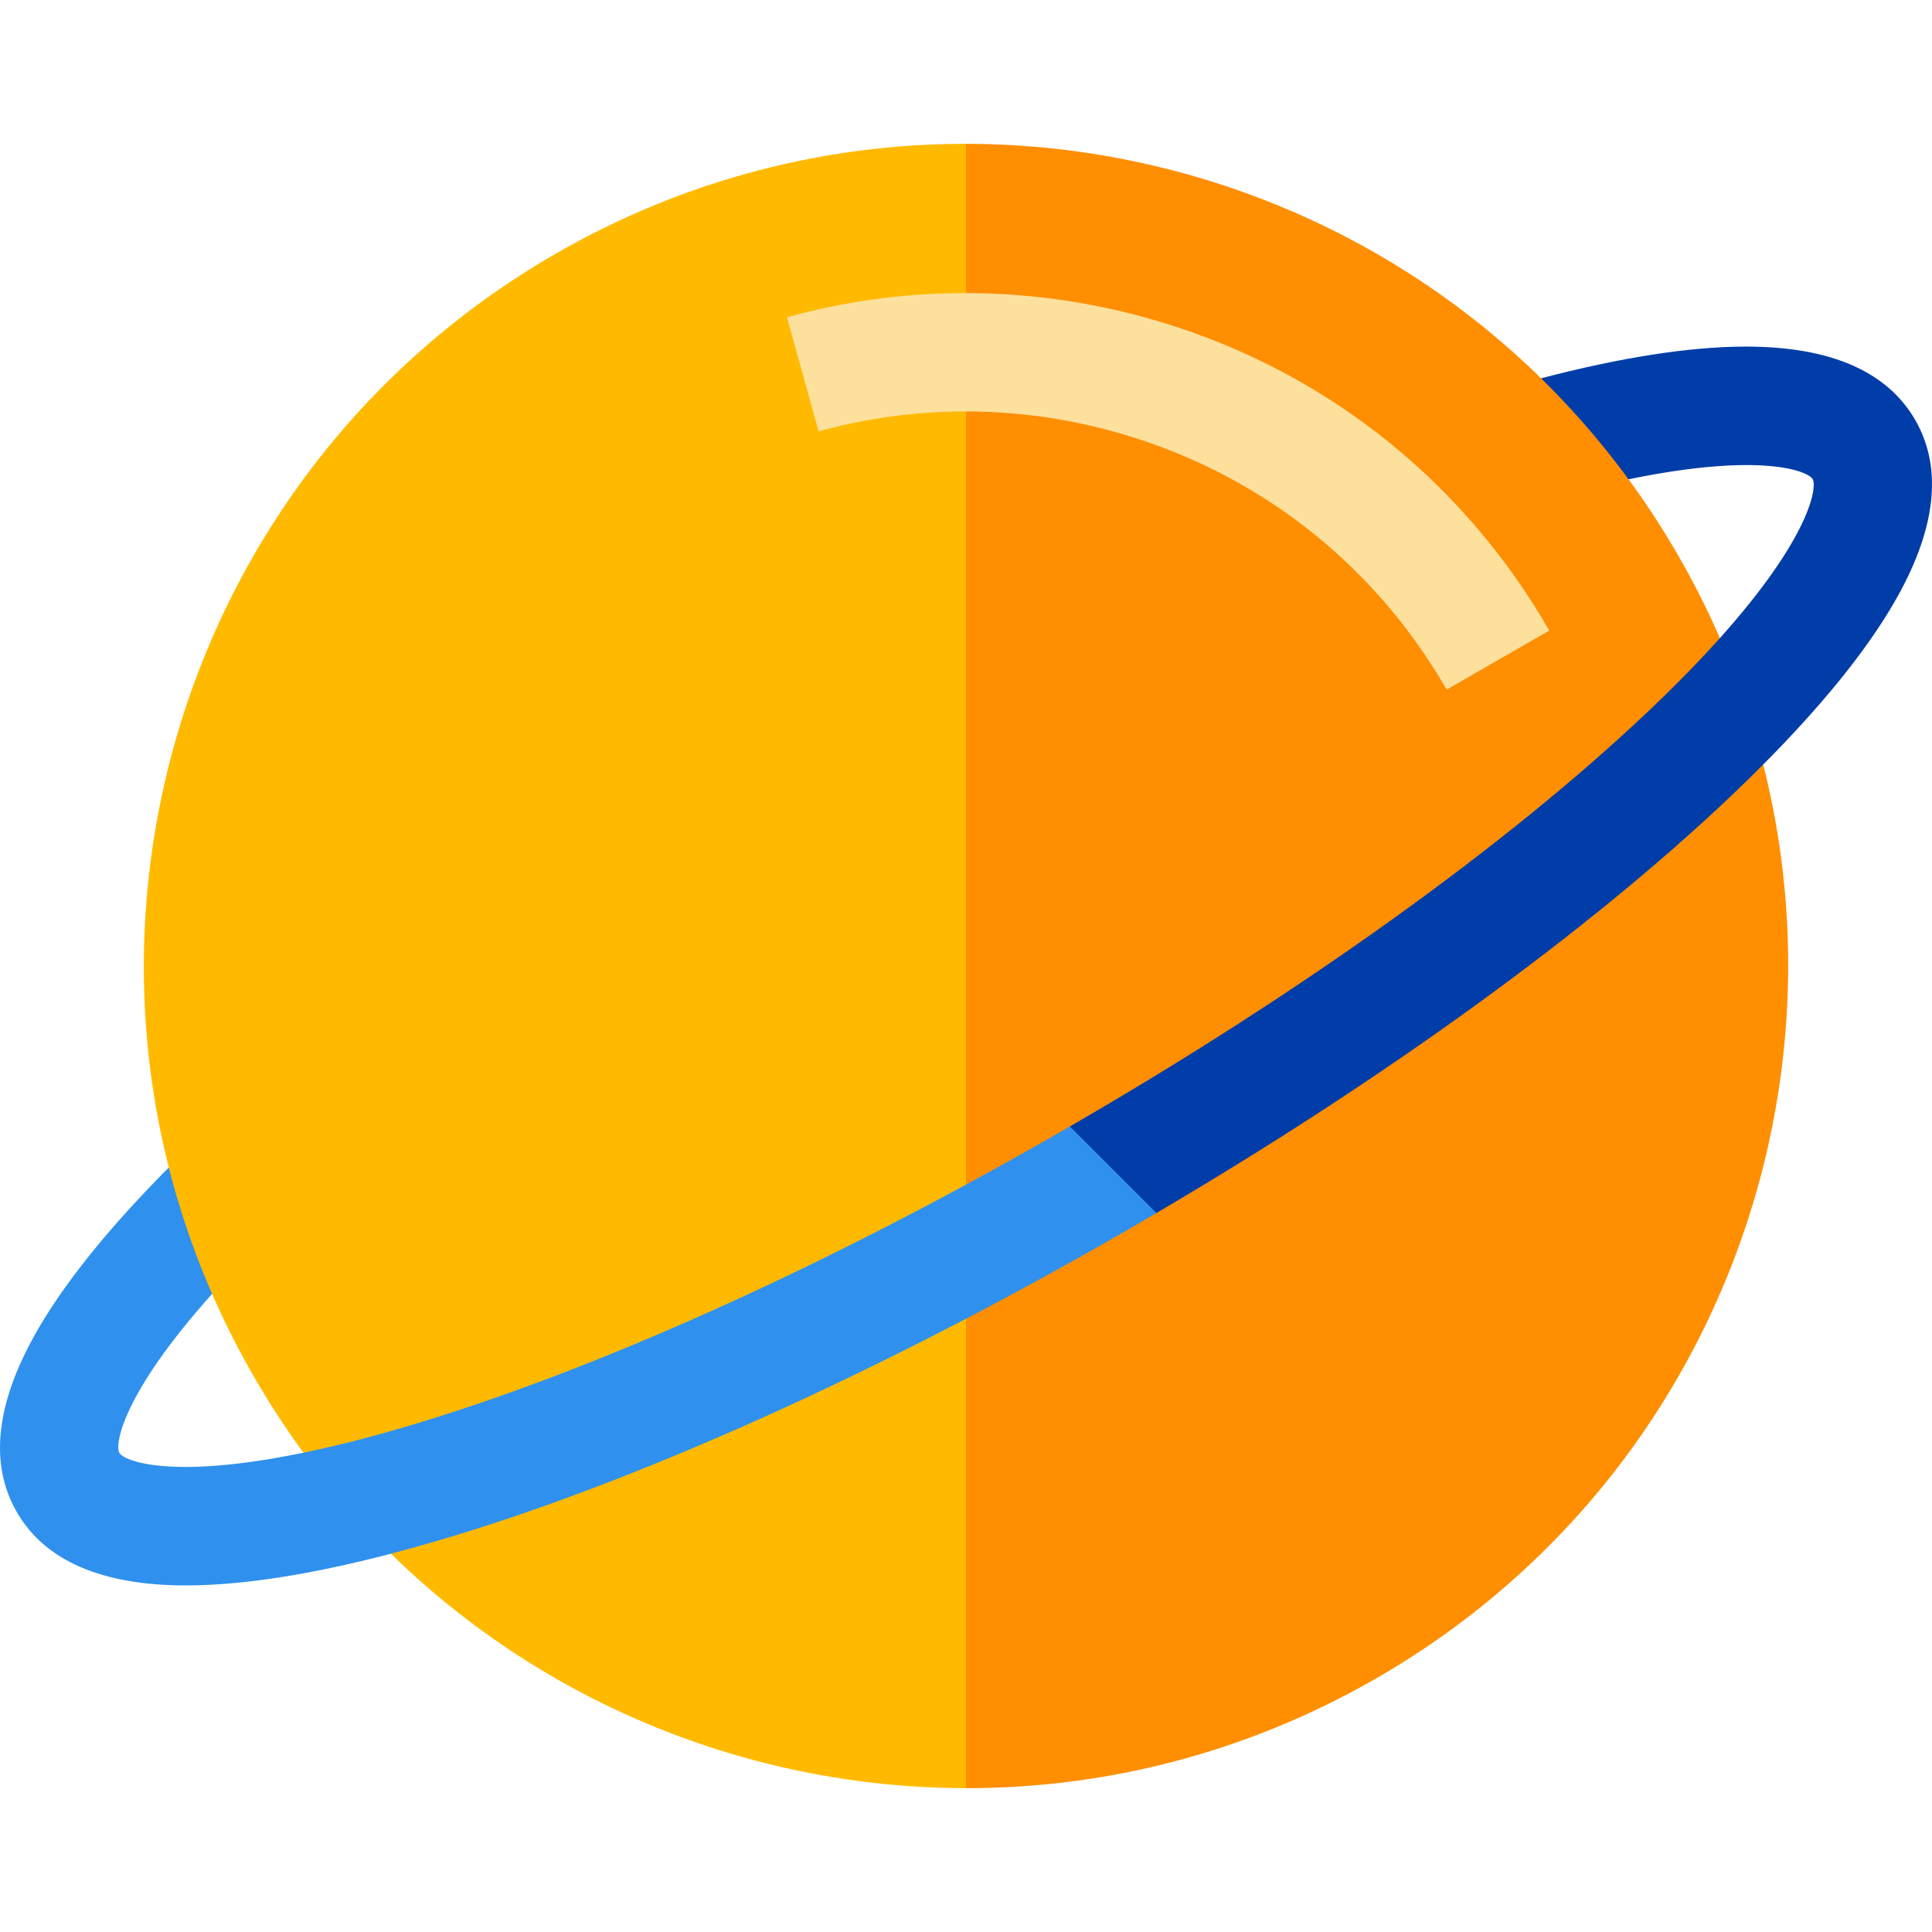
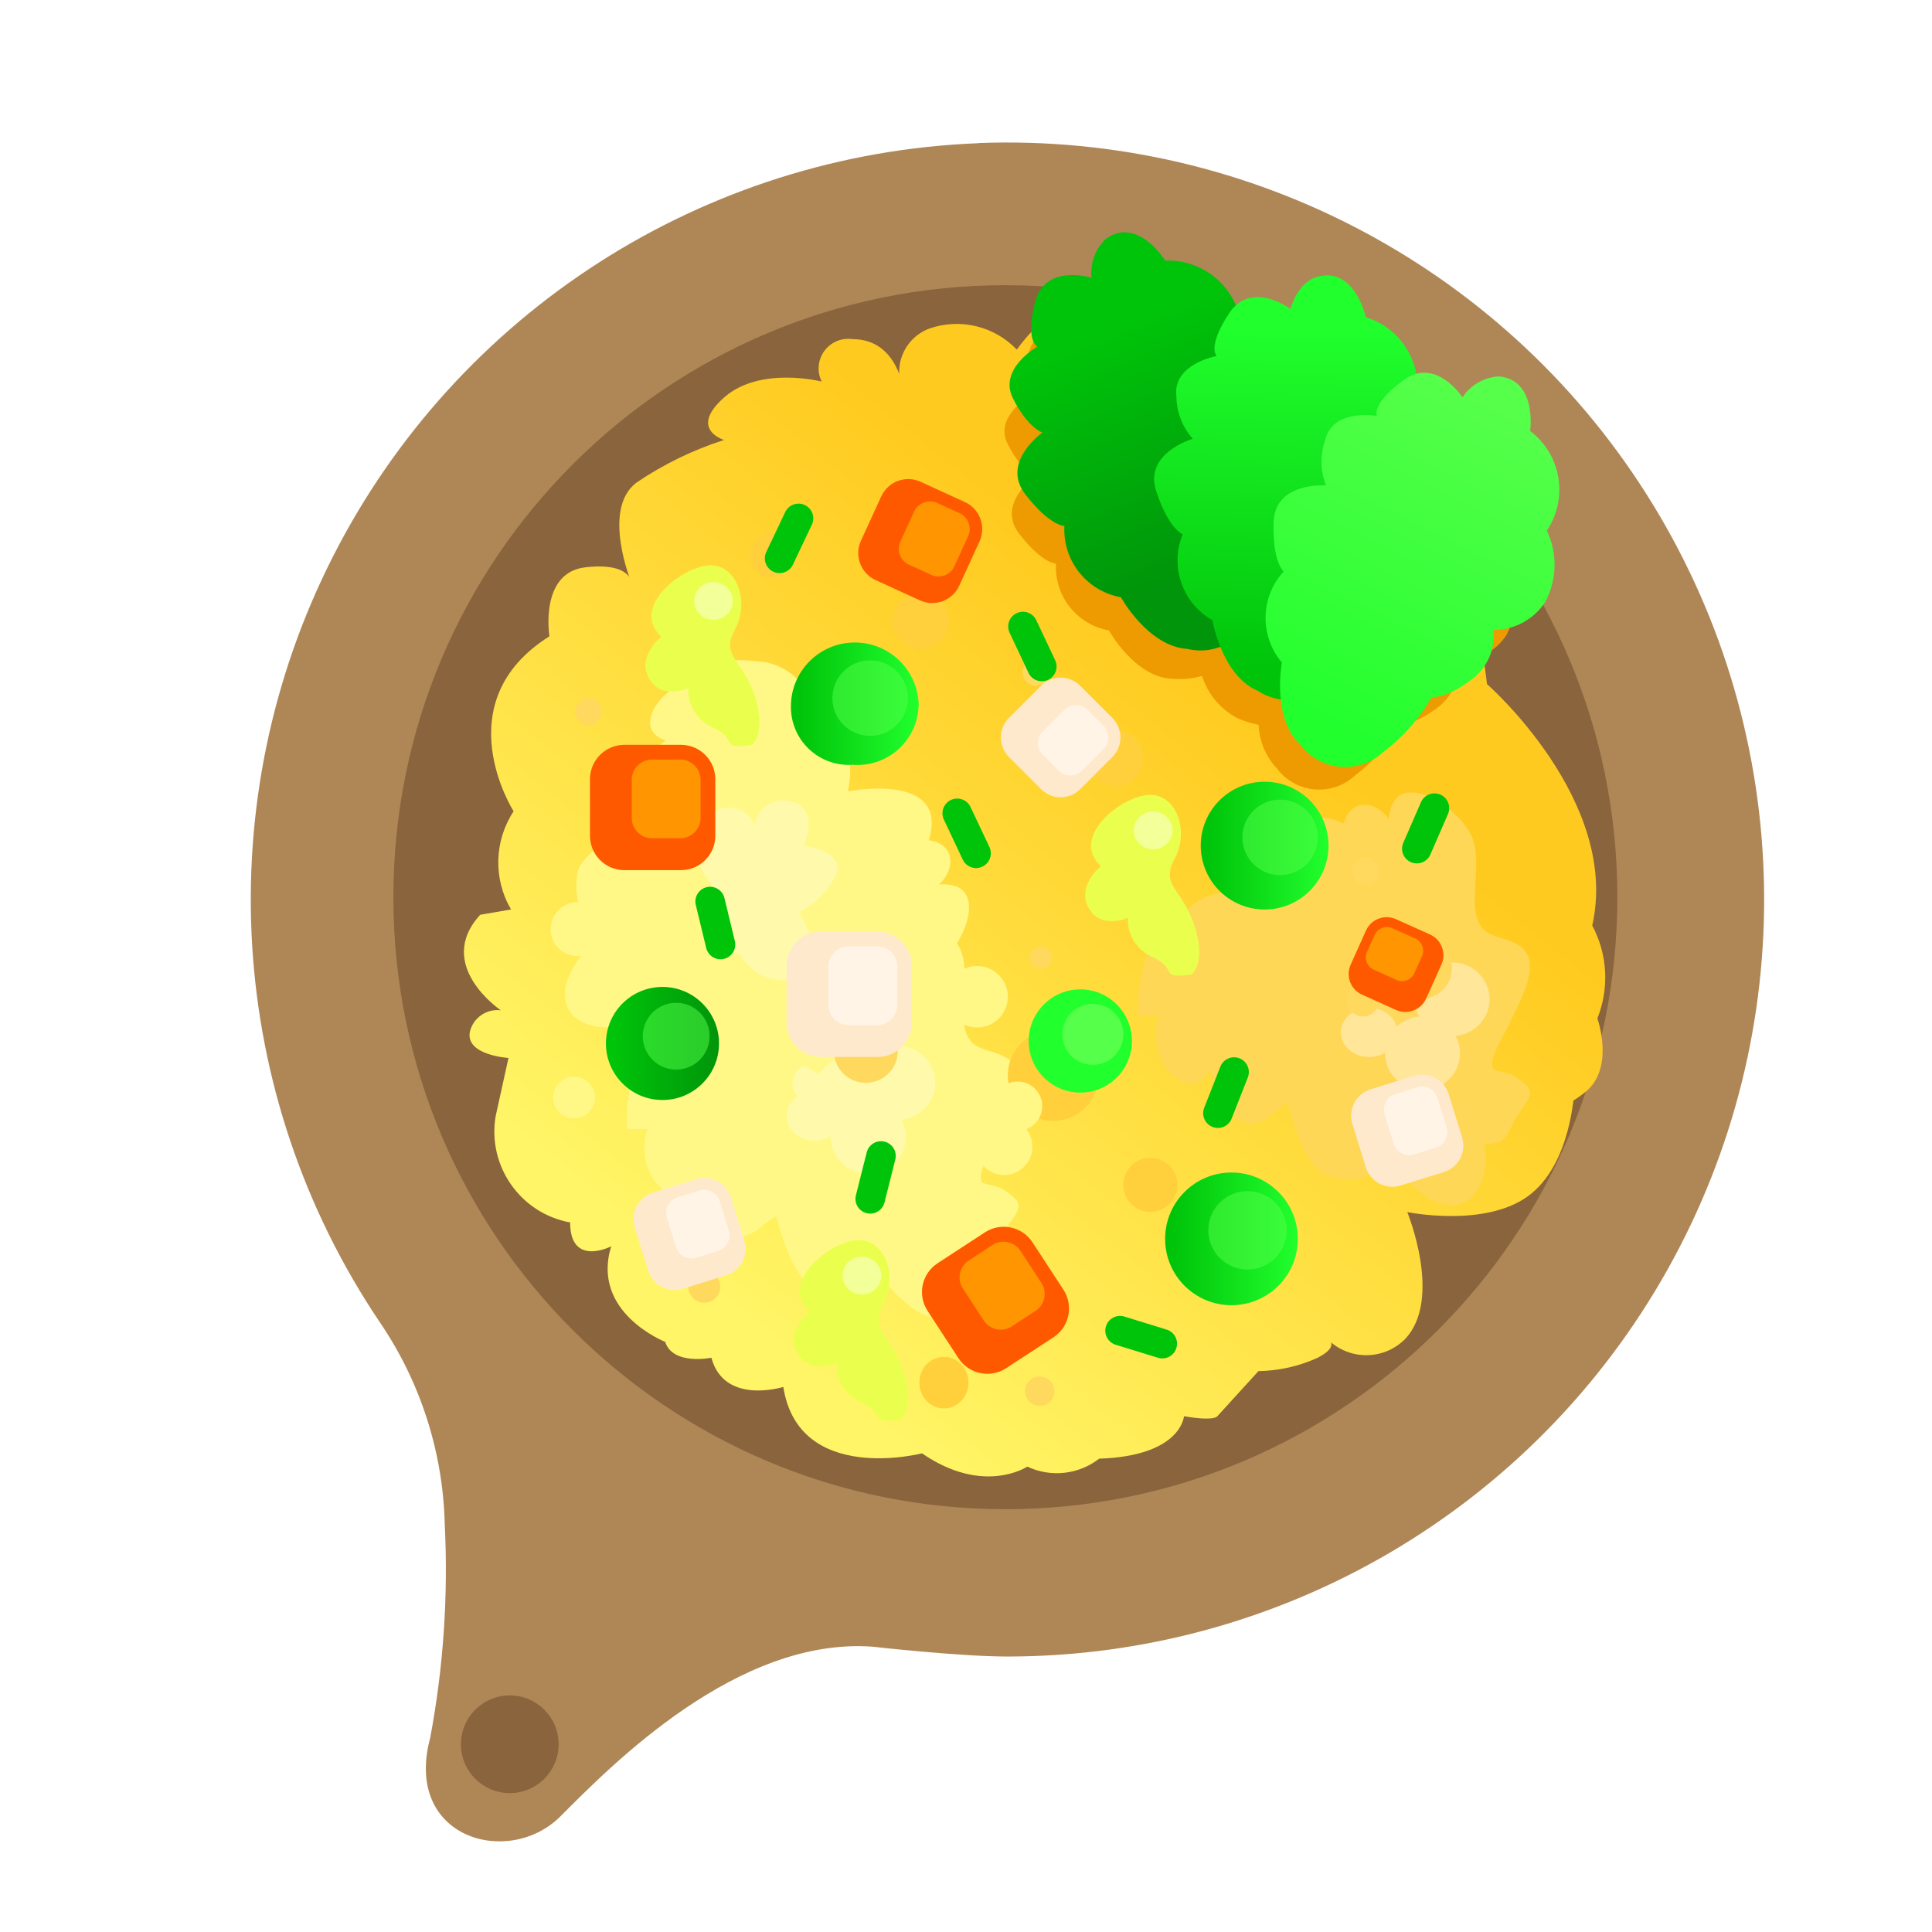
- <svg xmlns="http://www.w3.org/2000/svg" height="800px" width="800px" version="1.1" id="Layer_1" viewBox="0 0 512.001 512.001" xml:space="preserve">
-   <path style="fill:#003DA8;" d="M507.569,111.327c-7.433-12.924-22.52-19.476-44.847-19.476c-0.16,0-0.322,0-0.483,0.001  c-14.687,0.062-32.769,2.893-53.853,8.405l4.84,18.042l18.337,8.726c35.157-7.266,47.58-2.193,48.809-0.058  c1.227,2.135-0.633,15.421-24.592,42.151c4.789,10.975,8.611,22.175,11.479,33.497c15.408-15.492,26.969-29.731,34.406-42.416  C513.056,140.766,515.043,124.322,507.569,111.327z" />
-   <path style="fill:#2F91ED;" d="M80.44,384.976c-35.16,7.268-47.583,2.191-48.809,0.056c-1.228-2.134,0.632-15.42,24.592-42.151  l3.161-22.822l-14.64-10.674c-15.409,15.492-26.969,29.731-34.407,42.417c-11.392,19.435-13.378,35.878-5.905,48.872  c7.433,12.926,22.518,19.478,44.843,19.478c0.121,0,0.245-0.001,0.368-0.001c14.707-0.047,32.83-2.879,53.973-8.406  C95.272,403.572,87.517,394.634,80.44,384.976z" />
-   <path style="fill:#FF8E00;" d="M444.848,147.397c-40.261-70.008-113.5-109.209-188.847-109.28l-21.472,222.999l21.472,212.767  c36.905,0.035,74.314-9.316,108.603-29.036C468.901,384.868,504.828,251.694,444.848,147.397z" />
-   <path style="fill:#FFBA00;" d="M147.397,67.153C43.099,127.133,7.173,260.307,67.153,364.604  c40.261,70.008,113.5,109.21,188.847,109.28V38.117C219.096,38.083,181.687,47.433,147.397,67.153z" />
-   <path style="fill:#FDE09C;" d="M383.374,182.75c-19.566-34.022-51.21-58.389-89.102-68.611c-25.429-6.861-52.169-6.797-77.33,0.178  l-8.381-30.235c30.572-8.475,63.037-8.555,93.884-0.235c45.984,12.405,84.386,41.975,108.129,83.262L383.374,182.75z" />
-   <path style="fill:#003DA8;" d="M458.427,211.241c3.077-2.918,6.01-5.79,8.83-8.624l3.14-22.44l-14.619-11.058  c-5.208,5.812-11.444,12.247-18.939,19.353c-37.368,35.431-91.749,74.455-153.324,110.055l2.814,19.177l20.127,3.765  C367.137,285.807,420.82,246.9,458.427,211.241z" />
-   <path style="fill:#2F91ED;" d="M283.515,298.528c-0.766,0.442-1.526,0.887-2.294,1.328c-62.52,35.954-124.506,63.828-174.538,78.486  c-9.908,2.903-18.603,5.055-26.244,6.634l1.352,17.879l21.824,8.89c3.866-1.011,7.822-2.101,11.889-3.292  c52.343-15.334,116.75-44.242,181.357-81.397c3.219-1.851,6.414-3.715,9.596-5.584L283.515,298.528z" />
+ <svg xmlns="http://www.w3.org/2000/svg" xmlns:xlink="http://www.w3.org/1999/xlink" width="800px" height="800px" viewBox="0 0 64 64">
+   <defs>
+     <style>.cls-1{fill:#af8756;}.cls-2{fill:#89643d;}.cls-3{fill:url(#linear-gradient);}.cls-4{fill:#fff887;}.cls-5{fill:#ffd757;}.cls-6{fill:#fffaab;}.cls-7{fill:#ffd85e;}.cls-8{fill:#ffe699;}.cls-9{fill:#ffd03b;}.cls-10{fill:url(#linear-gradient-2);}.cls-11,.cls-16{fill:#56ff4a;}.cls-11{opacity:0.5;}.cls-12{fill:url(#linear-gradient-3);}.cls-13{fill:url(#linear-gradient-4);}.cls-14{fill:url(#linear-gradient-5);}.cls-15{fill:#21ff2d;}.cls-17{fill:#ff5900;}.cls-18{fill:#ff9500;}.cls-19{fill:#ffe9cc;}.cls-20{fill:#fff4e6;}.cls-21{fill:#eaff4d;}.cls-22{fill:#f3ff99;}.cls-23{fill:#00c40a;}.cls-24{fill:#ed9b00;}.cls-25{fill:url(#linear-gradient-6);}.cls-26{fill:url(#linear-gradient-7);}.cls-27{fill:url(#linear-gradient-8);}</style>
+     <linearGradient gradientUnits="userSpaceOnUse" id="linear-gradient" x1="22.913" x2="40.413" y1="43.925" y2="22.175">
+       <stop offset="0.043" stop-color="#fff566" />
+       <stop offset="1" stop-color="#ffca1f" />
+     </linearGradient>
+     <linearGradient gradientUnits="userSpaceOnUse" id="linear-gradient-2" x1="26.195" x2="30.429" y1="23.308" y2="23.308">
+       <stop offset="0.065" stop-color="#00c40a" />
+       <stop offset="1" stop-color="#21ff2d" />
+     </linearGradient>
+     <linearGradient gradientUnits="userSpaceOnUse" id="linear-gradient-3" x1="20.073" x2="23.818" y1="34.566" y2="34.566">
+       <stop offset="0.065" stop-color="#00c40a" />
+       <stop offset="1" stop-color="#00950a" />
+     </linearGradient>
+     <linearGradient id="linear-gradient-4" x1="38.596" x2="42.992" xlink:href="#linear-gradient-2" y1="41.039" y2="41.039" />
+     <linearGradient id="linear-gradient-5" x1="39.776" x2="44.01" xlink:href="#linear-gradient-2" y1="28.012" y2="28.012" />
+     <linearGradient id="linear-gradient-6" x1="36.628" x2="39.961" xlink:href="#linear-gradient-3" y1="10.352" y2="18.769" />
+     <linearGradient id="linear-gradient-7" x1="42.823" x2="43.073" xlink:href="#linear-gradient-2" y1="22.934" y2="10.85" />
+     <linearGradient gradientUnits="userSpaceOnUse" id="linear-gradient-8" x1="49.283" x2="43.867" y1="13.268" y2="24.185">
+       <stop offset="0" stop-color="#56ff4a" />
+       <stop offset="1" stop-color="#21ff2d" />
+     </linearGradient>
+   </defs>
+   <g data-name="fried rice" id="fried_rice">
+     <path class="cls-1" d="M32.413,4.744a25.073,25.073,0,0,0-19.84,39.044,12.422,12.422,0,0,1,2.16,6.707,30.173,30.173,0,0,1-.482,7.072c-.895,3.338,2.606,4.315,4.316,2.6s5.862-5.943,10.34-5.618c0,0,2.876.326,4.478.326a25.077,25.077,0,1,0-.972-50.136Z" />
+     <circle class="cls-2" cx="33.304" cy="29.721" r="20.273" />
+     <circle class="cls-2" cx="16.887" cy="57.781" r="1.618" />
+     <path class="cls-3" d="M18.2,21.078s-.34-2.11,1.191-2.285,1.532.527,1.532.527-1.021-2.461.17-3.34a11.367,11.367,0,0,1,2.893-1.406s-1.191-.352,0-1.406,3.233-.528,3.233-.528a.982.982,0,0,1,1.021-1.406c1.532,0,1.7,1.758,1.7,1.758a1.535,1.535,0,0,1,.851-2.11,2.753,2.753,0,0,1,2.892.7s.851-1.231,1.532-1.231S37.6,13.168,37.6,13.168a3.9,3.9,0,0,1,2.212-.528c1.021.176,1.192,1.055.681,1.934a4.069,4.069,0,0,1,3.574.527,4.807,4.807,0,0,1,1.871,2.725,1.859,1.859,0,0,1,2.383,1.142,13.489,13.489,0,0,1,.936,3.692s4.424,3.867,3.488,8a3.648,3.648,0,0,1,.17,3.076s.6,1.67-.425,2.461-.34-.088-.34-.088-.086,2.461-1.532,3.515-4,.528-4,.528,1.191,2.9-.085,4.218A1.813,1.813,0,0,1,43.9,44.28s.6.264-.255.7a4.922,4.922,0,0,1-1.957.44l-1.361,1.494s-.085.176-1.106,0c0,0-.085,1.318-2.808,1.406a2.294,2.294,0,0,1-2.382.264s-1.447.967-3.489-.44c0,0-4.084,1.055-4.594-2.2,0,0-1.957.615-2.383-.967,0,0-1.276.264-1.531-.527,0,0-2.467-.967-1.787-3.164,0,0-1.361.7-1.361-.791a3.06,3.06,0,0,1-2.468-3.515l.426-1.934s-1.447-.088-1.276-.879a.936.936,0,0,1,1.021-.7s-2.213-1.494-.681-3.164l1.021-.176a3.078,3.078,0,0,1,.085-3.252S14.712,23.275,18.2,21.078Z" />
+     <path class="cls-4" d="M23.615,22.638c-.665.006-1.2-.046-1.694.488-.425.46-.65,1.151.132,1.4-.452.413-1.234.6-1.473,1.2-.3.763.383,1.029.752,1.531-.674.291-1.9.837-2.181,1.567a2.4,2.4,0,0,0-.014.993c.179.669.509.5.893.919-.522.571-1.458,1.535-1.3,2.405.172.958,1.513,1.027,2.168.749.037.818.543.714,1.027.951.807.4.946.586,1.343-.32.055-.123.059-.608.115-.656.29-.251,1.222.221,1.6.33.529.151,1.641.613,2.212.315.653-.34.395-1.19.729-1.617.551-.7,2.141-.251,3.02-.813.953-.609,1.96-2.91.161-2.78.555-.5.54-1.344-.337-1.465.572-1.845-1.52-1.823-2.675-1.621a4.037,4.037,0,0,0-.332-2.511c-.343-.623-.777-.723-1.222-1.072a2.086,2.086,0,0,0-1.548-.732,4.123,4.123,0,0,0-1.46.084" />
+     <path class="cls-4" d="M21.445,37.4a1.97,1.97,0,0,0,.254,1.744c.4.484,1.051.8,1.4.06.348.5.425,1.3.991,1.623.715.4,1.071-.239,1.619-.536.2.707.571,2,1.255,2.374a2.4,2.4,0,0,0,.982.15c.688-.087.561-.437,1.032-.759.5.594,1.322,1.653,2.206,1.617.972-.04,1.223-1.359,1.037-2.045.815.074.781-.441,1.082-.889.5-.745.71-.857-.133-1.374-.116-.07-.595-.141-.635-.2-.21-.322.386-1.181.546-1.543.221-.5.83-1.544.614-2.149-.248-.694-1.126-.554-1.5-.943-.623-.642.042-2.155-.394-3.1-.473-1.028-2.616-2.339-2.732-.54-.417-.617-1.258-.718-1.5.135-1.751-.819-2.013,1.257-1.971,2.429a4.036,4.036,0,0,0-2.533-.013c-.664.255-.822.671-1.228,1.064-.491.474-.753.538-.936,1.434a4.128,4.128,0,0,0-.117,1.458" />
+     <path class="cls-5" d="M38.381,33.651a1.971,1.971,0,0,0,.253,1.745c.4.484,1.051.8,1.405.06.348.5.425,1.3.991,1.623.715.4,1.072-.24,1.619-.536.2.707.571,1.995,1.255,2.374a2.4,2.4,0,0,0,.983.15c.687-.087.56-.437,1.032-.76.494.595,1.321,1.654,2.205,1.618.972-.04,1.223-1.359,1.037-2.046.815.075.781-.44,1.082-.888.5-.746.71-.857-.133-1.374-.116-.071-.595-.141-.635-.2-.209-.322.386-1.181.546-1.544.222-.5.83-1.543.614-2.149-.248-.693-1.126-.553-1.5-.942-.622-.642.043-2.155-.394-3.1-.473-1.028-2.616-2.339-2.732-.54-.417-.617-1.258-.718-1.5.135-1.75-.819-2.013,1.257-1.971,2.428a4.043,4.043,0,0,0-2.533-.012c-.664.254-.822.671-1.228,1.064-.491.474-.753.537-.936,1.434a4.144,4.144,0,0,0-.117,1.457" />
+     <path class="cls-6" d="M23.94,29.721s-1.547-1.384-.57-2.524A.9.9,0,0,1,25,27.36a.914.914,0,0,1,1.14-.814c1.058.163.488,1.466.488,1.466s1.384.162,1.059.977a2.61,2.61,0,0,1-1.222,1.221s1.14,1.791-.081,2.2a1.618,1.618,0,0,1-1.873-.814S22.23,31.431,23.94,29.721Z" />
+     <ellipse class="cls-6" cx="27.971" cy="35.991" rx="0.936" ry="0.896" />
+     <ellipse class="cls-6" cx="26.993" cy="36.968" rx="0.936" ry="0.814" />
+     <ellipse class="cls-6" cx="28.764" cy="37.66" rx="1.242" ry="1.221" />
+     <ellipse class="cls-6" cx="29.741" cy="35.869" rx="1.242" ry="1.221" />
+     <path class="cls-6" d="M27.328,35.909a.534.534,0,0,1-.538.53.518.518,0,0,1-.538-.53c.04-.419.3-.7.538-.529S27.328,35.617,27.328,35.909Z" />
+     <ellipse class="cls-7" cx="28.683" cy="34.831" rx="1.055" ry="1.038" />
+     <ellipse class="cls-7" cx="46.331" cy="33.222" rx="0.936" ry="0.896" />
+     <ellipse class="cls-8" cx="45.354" cy="34.2" rx="0.936" ry="0.814" />
+     <ellipse class="cls-8" cx="47.124" cy="34.892" rx="1.242" ry="1.221" />
+     <ellipse class="cls-8" cx="48.102" cy="33.1" rx="1.242" ry="1.221" />
+     <ellipse class="cls-7" cx="45.15" cy="33.141" rx="0.538" ry="0.529" />
+     <ellipse class="cls-7" cx="47.043" cy="32.062" rx="1.055" ry="1.038" />
+     <circle class="cls-9" cx="30.495" cy="20.562" r="0.936" />
+     <ellipse class="cls-9" cx="36.967" cy="25.121" rx="0.896" ry="0.936" />
+     <ellipse class="cls-9" cx="31.268" cy="45.802" rx="0.814" ry="0.855" />
+     <circle class="cls-9" cx="41.649" cy="41.487" r="1.018" />
+     <circle class="cls-4" cx="19.014" cy="36.357" r="0.692" />
+     <circle class="cls-9" cx="25.569" cy="18.404" r="0.733" />
+     <circle class="cls-9" cx="34.891" cy="35.624" r="1.506" />
+     <circle class="cls-4" cx="33.263" cy="37.986" r="0.936" />
+     <circle class="cls-4" cx="33.711" cy="36.642" r="0.814" />
+     <circle class="cls-9" cx="38.107" cy="39.248" r="0.896" />
+     <circle class="cls-4" cx="32.367" cy="33.019" r="1.018" />
+     <circle class="cls-7" cx="31.227" cy="17.956" r="0.529" />
+     <circle class="cls-4" cx="19.135" cy="30.779" r="0.894" />
+     <circle class="cls-7" cx="45.231" cy="28.867" r="0.448" />
+     <circle class="cls-4" cx="31.024" cy="31.594" r="0.407" />
+     <circle class="cls-7" cx="38.229" cy="28.867" r="0.529" />
+     <circle class="cls-7" cx="34.443" cy="46.087" r="0.489" />
+     <circle class="cls-7" cx="23.33" cy="42.626" r="0.529" />
+     <circle class="cls-7" cx="34.321" cy="22.272" r="0.448" />
+     <circle class="cls-7" cx="19.503" cy="23.574" r="0.448" />
+     <circle class="cls-7" cx="34.484" cy="31.716" r="0.366" />
+     <path class="cls-10" d="M30.429,23.4a2.023,2.023,0,0,1-2.179,1.934A1.916,1.916,0,0,1,26.2,23.4a2.117,2.117,0,1,1,4.234,0Z" />
+     <circle class="cls-11" cx="28.825" cy="23.126" r="1.251" />
+     <circle class="cls-12" cx="21.945" cy="34.566" r="1.873" />
+     <circle class="cls-11" cx="22.399" cy="34.325" r="1.107" />
+     <circle class="cls-13" cx="40.794" cy="41.039" r="2.198" />
+     <circle class="cls-11" cx="41.327" cy="40.756" r="1.299" />
+     <circle class="cls-14" cx="41.893" cy="28.012" r="2.117" />
+     <circle class="cls-11" cx="42.406" cy="27.739" r="1.251" />
+     <circle class="cls-15" cx="35.787" cy="34.484" r="1.71" />
+     <circle class="cls-16" cx="36.201" cy="34.264" r="1.01" />
+     <rect class="cls-17" height="4.152" rx="1.14" ry="1.14" width="4.152" x="19.544" y="24.673" />
+     <path class="cls-18" d="M22.582,27.767H21.554a.675.675,0,0,1-.626-.715V25.877a.675.675,0,0,1,.626-.715h1.028a.675.675,0,0,1,.625.715v1.175A.675.675,0,0,1,22.582,27.767Z" />
+     <rect class="cls-17" height="4.152" rx="1.14" ry="1.14" transform="translate(-18.184 25.034) rotate(-33.139)" width="4.152" x="30.902" y="40.998" />
+     <path class="cls-18" d="M34.34,43.4l-.861.562a.675.675,0,0,1-.915-.257l-.643-.984a.675.675,0,0,1,.133-.941l.861-.562a.675.675,0,0,1,.915.257l.643.984A.675.675,0,0,1,34.34,43.4Z" />
+     <rect class="cls-17" height="2.742" rx="0.753" ry="0.753" transform="translate(-1.869 61.014) rotate(-65.774)" width="2.742" x="44.874" y="30.582" />
+     <path class="cls-18" d="M47.118,31.649l-.278.619a.447.447,0,0,1-.6.183l-.707-.318a.446.446,0,0,1-.261-.571l.278-.619a.447.447,0,0,1,.6-.183l.707.318A.446.446,0,0,1,47.118,31.649Z" />
+     <rect class="cls-17" height="3.582" rx="0.983" ry="0.983" transform="matrix(0.416, -0.909, 0.909, 0.416, 1.514, 38.19)" width="3.582" x="28.703" y="16.124" />
+     <path class="cls-18" d="M30.884,19.059l-.807-.369a.582.582,0,0,1-.234-.786l.422-.921a.583.583,0,0,1,.748-.337l.806.369a.582.582,0,0,1,.234.786l-.422.922A.581.581,0,0,1,30.884,19.059Z" />
+     <rect class="cls-19" height="4.152" rx="1.14" ry="1.14" width="4.152" x="26.057" y="30.861" />
+     <path class="cls-20" d="M29.1,33.955H28.067a.675.675,0,0,1-.626-.715V32.065a.675.675,0,0,1,.626-.715H29.1a.675.675,0,0,1,.626.715V33.24A.675.675,0,0,1,29.1,33.955Z" />
+     <rect class="cls-19" height="3.338" rx="0.916" ry="0.916" transform="translate(-6.983 32) rotate(-45)" width="3.338" x="33.466" y="22.76" />
+     <path class="cls-20" d="M35.1,25.554l-.585-.584a.543.543,0,0,1,.051-.762l.668-.668A.541.541,0,0,1,36,23.489l.585.584a.544.544,0,0,1-.051.763l-.668.668A.542.542,0,0,1,35.1,25.554Z" />
+     <rect class="cls-19" height="3.338" rx="0.916" ry="0.916" transform="translate(-11.086 8.604) rotate(-17.237)" width="3.338" x="21.172" y="39.207" />
+     <path class="cls-20" d="M23.822,41.428l-.789.245a.543.543,0,0,1-.651-.4l-.28-.9a.543.543,0,0,1,.31-.7l.789-.245a.542.542,0,0,1,.651.4l.28.9A.543.543,0,0,1,23.822,41.428Z" />
+     <rect class="cls-19" height="3.338" rx="0.916" ry="0.916" transform="translate(-9.005 15.495) rotate(-17.237)" width="3.338" x="44.947" y="35.787" />
+     <path class="cls-20" d="M47.6,38.009l-.79.245a.543.543,0,0,1-.651-.4l-.28-.9a.542.542,0,0,1,.311-.7l.789-.245a.543.543,0,0,1,.651.4l.28.9A.544.544,0,0,1,47.6,38.009Z" />
+     <path class="cls-21" d="M24.917,24.673s.489-.407.082-1.628-1.14-1.3-.652-2.2.082-2.117-.814-2.117-2.687,1.384-1.628,2.361c0,0-.814.651-.407,1.384s1.3.326,1.3.326a1.352,1.352,0,0,0,.815,1.3C24.51,24.511,23.777,24.836,24.917,24.673Z" />
+     <ellipse class="cls-22" cx="23.635" cy="19.905" rx="0.641" ry="0.626" />
+     <path class="cls-21" d="M29.833,47.023s.489-.407.081-1.628-1.139-1.3-.651-2.2.081-2.117-.814-2.117-2.687,1.385-1.629,2.362c0,0-.814.651-.407,1.384s1.3.325,1.3.325a1.353,1.353,0,0,0,.814,1.3C29.426,46.86,28.693,47.186,29.833,47.023Z" />
+     <ellipse class="cls-22" cx="28.551" cy="42.255" rx="0.641" ry="0.626" />
+     <path class="cls-21" d="M39.481,32.276s.489-.407.082-1.628-1.14-1.3-.652-2.2.082-2.117-.814-2.117-2.687,1.384-1.628,2.362c0,0-.815.651-.407,1.384s1.3.325,1.3.325a1.353,1.353,0,0,0,.815,1.3C39.074,32.113,38.341,32.439,39.481,32.276Z" />
+     <ellipse class="cls-22" cx="38.199" cy="27.508" rx="0.641" ry="0.626" />
+     <path class="cls-23" d="M24.343,31.173a.487.487,0,0,1-.359.59h0a.488.488,0,0,1-.59-.359l-.345-1.425a.488.488,0,0,1,.359-.59h0a.49.49,0,0,1,.59.36Z" />
+     <path class="cls-23" d="M29.3,39.833a.489.489,0,0,1-.593.355h0a.489.489,0,0,1-.354-.593l.358-1.422a.489.489,0,0,1,.593-.354h0a.488.488,0,0,1,.354.593Z" />
+     <path class="cls-23" d="M40.8,37.055a.489.489,0,0,1-.634.276h0a.489.489,0,0,1-.276-.633l.536-1.364a.488.488,0,0,1,.634-.276h0a.489.489,0,0,1,.276.633Z" />
+     <path class="cls-23" d="M34.954,21.871a.489.489,0,0,1-.234.65h0a.488.488,0,0,1-.65-.233l-.625-1.326a.487.487,0,0,1,.233-.65h0a.488.488,0,0,1,.65.233Z" />
+     <path class="cls-23" d="M32.776,28.059a.489.489,0,0,1-.234.65h0a.488.488,0,0,1-.65-.233l-.625-1.326a.488.488,0,0,1,.233-.65h0a.488.488,0,0,1,.65.233Z" />
+     <path class="cls-23" d="M26.266,18.706a.49.49,0,0,1-.651.232h0a.49.49,0,0,1-.232-.651l.628-1.324a.488.488,0,0,1,.651-.232h0a.487.487,0,0,1,.232.65Z" />
+     <path class="cls-23" d="M38.646,44.044a.487.487,0,0,1,.323.61h0a.488.488,0,0,1-.61.324l-1.4-.431a.487.487,0,0,1-.323-.61h0a.488.488,0,0,1,.61-.324Z" />
+     <path class="cls-23" d="M47.382,28.309a.488.488,0,0,1-.643.252h0a.487.487,0,0,1-.253-.643l.585-1.343a.488.488,0,0,1,.643-.253h0a.489.489,0,0,1,.253.643Z" />
+     <path class="cls-24" d="M49.447,15.719s.226-1.594-.976-1.7a1.454,1.454,0,0,0-1.131.65s-.614-.944-1.431-.728a2.093,2.093,0,0,0-1.568-1.761S44,10.611,42.84,10.93c-.633.174-.837,1-.837,1s-1-.748-1.706-.1a2.125,2.125,0,0,0-2.187-1.4s-.839-1.373-1.831-.686a1.452,1.452,0,0,0-.458,1.221s-1.451-.458-1.756.763.076,1.374.076,1.374-1.221.687-.763,1.6.916,1.068.916,1.068-1.3.916-.534,1.909,1.221.992,1.221.992a2.134,2.134,0,0,0,1.755,2.213s.84,1.527,2.061,1.6a2.833,2.833,0,0,0,1.02-.092,2.425,2.425,0,0,0,1.177,1.4,3.475,3.475,0,0,0,.7.218,2.24,2.24,0,0,0,.608,1.449,1.743,1.743,0,0,0,2.571.241,5.683,5.683,0,0,0,1.517-1.717s.44.066,1.248-.554A1.7,1.7,0,0,0,48.3,21.9a1.913,1.913,0,0,0,1.6-.858,2.451,2.451,0,0,0,.058-2.228A2.284,2.284,0,0,0,49.447,15.719Z" />
+     <path class="cls-25" d="M38.6,8.634s-.9-1.466-1.954-.733a1.552,1.552,0,0,0-.489,1.3s-1.547-.489-1.872.814.081,1.465.081,1.465-1.3.733-.814,1.71.977,1.14.977,1.14-1.384.977-.57,2.036,1.3,1.058,1.3,1.058a2.277,2.277,0,0,0,1.872,2.361s.9,1.629,2.2,1.71a1.86,1.86,0,0,0,2.279-1.547,6.065,6.065,0,0,0,.082-2.443s.407-.244.651-1.3a1.818,1.818,0,0,0-.488-1.71,2.042,2.042,0,0,0,.732-1.791,2.613,2.613,0,0,0-1.465-1.873A2.435,2.435,0,0,0,38.6,8.634Z" />
+     <path class="cls-26" d="M45.242,10.507s-.36-1.68-1.6-1.339c-.676.185-.893,1.067-.893,1.067s-1.3-.973-2.036.148-.409,1.41-.409,1.41-1.472.26-1.334,1.344a2.129,2.129,0,0,0,.544,1.4S37.883,15,38.3,16.268s.878,1.43.878,1.43a2.279,2.279,0,0,0,.985,2.848s.306,1.833,1.508,2.341a1.86,1.86,0,0,0,2.664-.7,6.085,6.085,0,0,0,.886-2.278s.465-.1,1.046-1.013a1.816,1.816,0,0,0,.1-1.775,2.044,2.044,0,0,0,1.285-1.448,2.617,2.617,0,0,0-.763-2.252A2.435,2.435,0,0,0,45.242,10.507Z" />
+     <path class="cls-27" d="M50.688,14.277s.242-1.7-1.041-1.809a1.55,1.55,0,0,0-1.2.694s-.883-1.362-1.963-.564-.87,1.182-.87,1.182-1.471-.264-1.716.8a2.13,2.13,0,0,0,.028,1.5s-1.69-.128-1.735,1.207.331,1.645.331,1.645a2.279,2.279,0,0,0-.058,3.014s-.346,1.826.607,2.717a1.86,1.86,0,0,0,2.743.258,6.071,6.071,0,0,0,1.617-1.832s.47.071,1.332-.59a1.816,1.816,0,0,0,.711-1.63,2.043,2.043,0,0,0,1.706-.915,2.616,2.616,0,0,0,.061-2.377A2.435,2.435,0,0,0,50.688,14.277Z" />
+   </g>
</svg>
